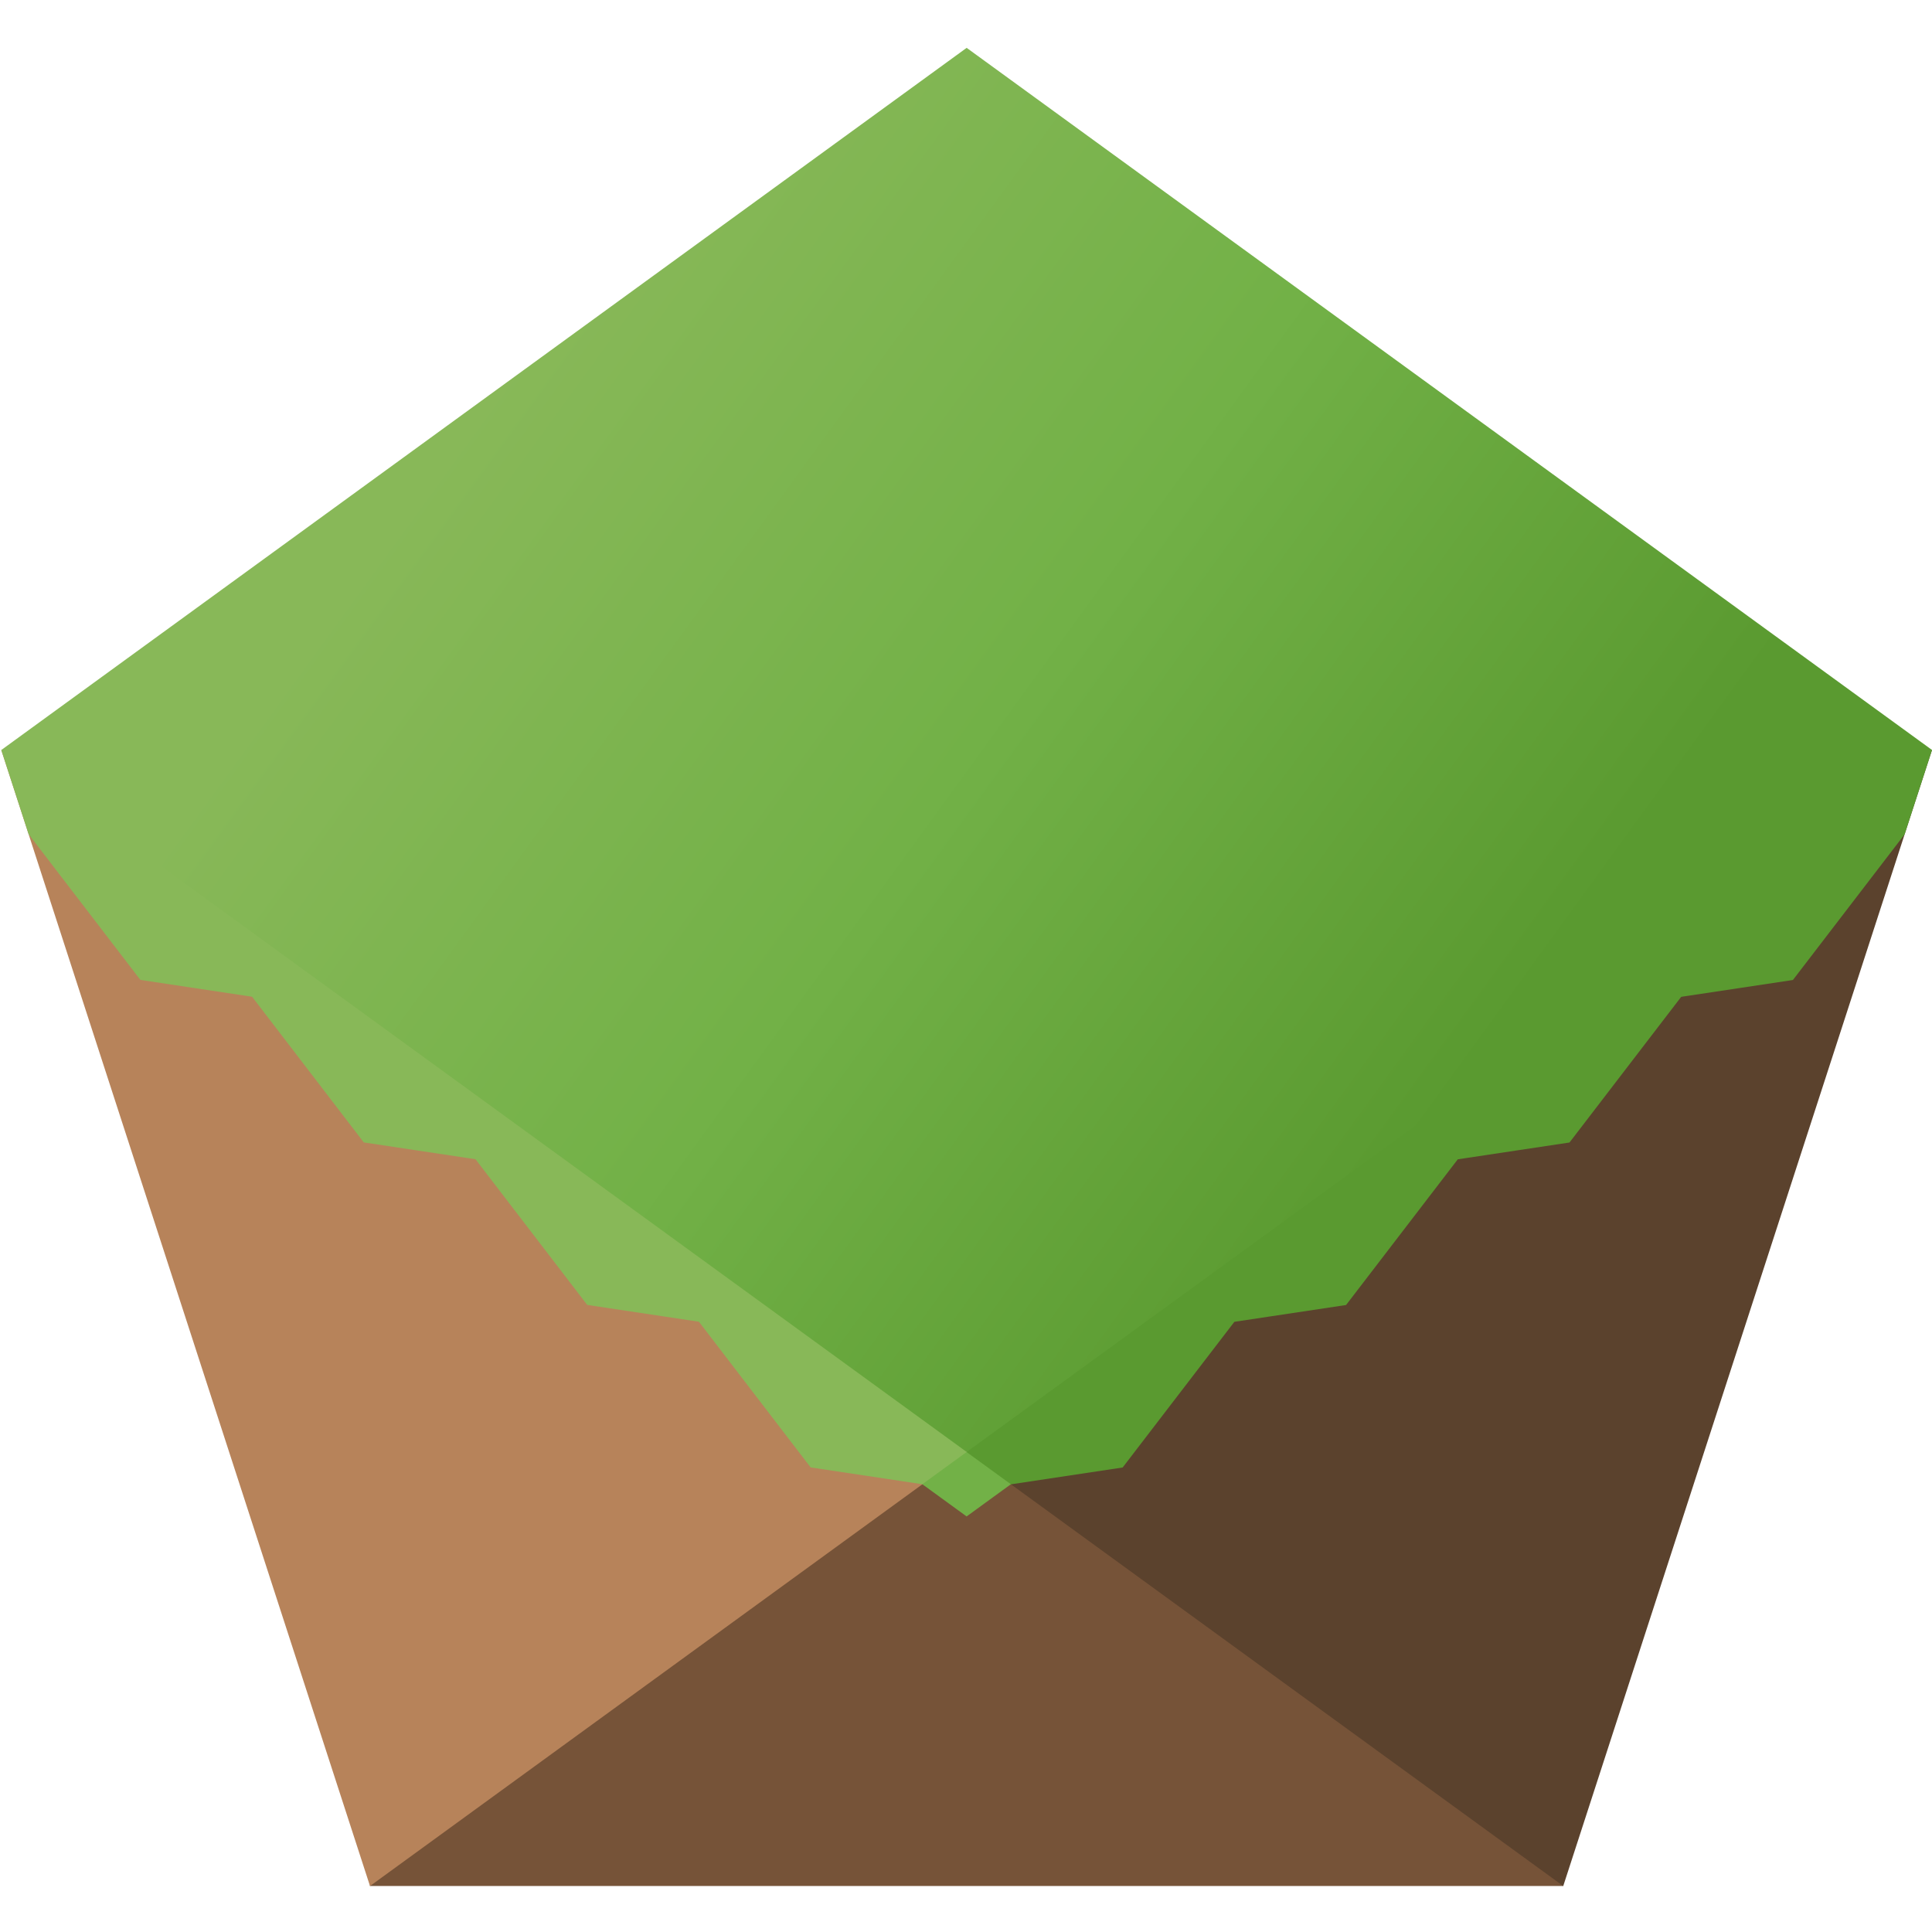
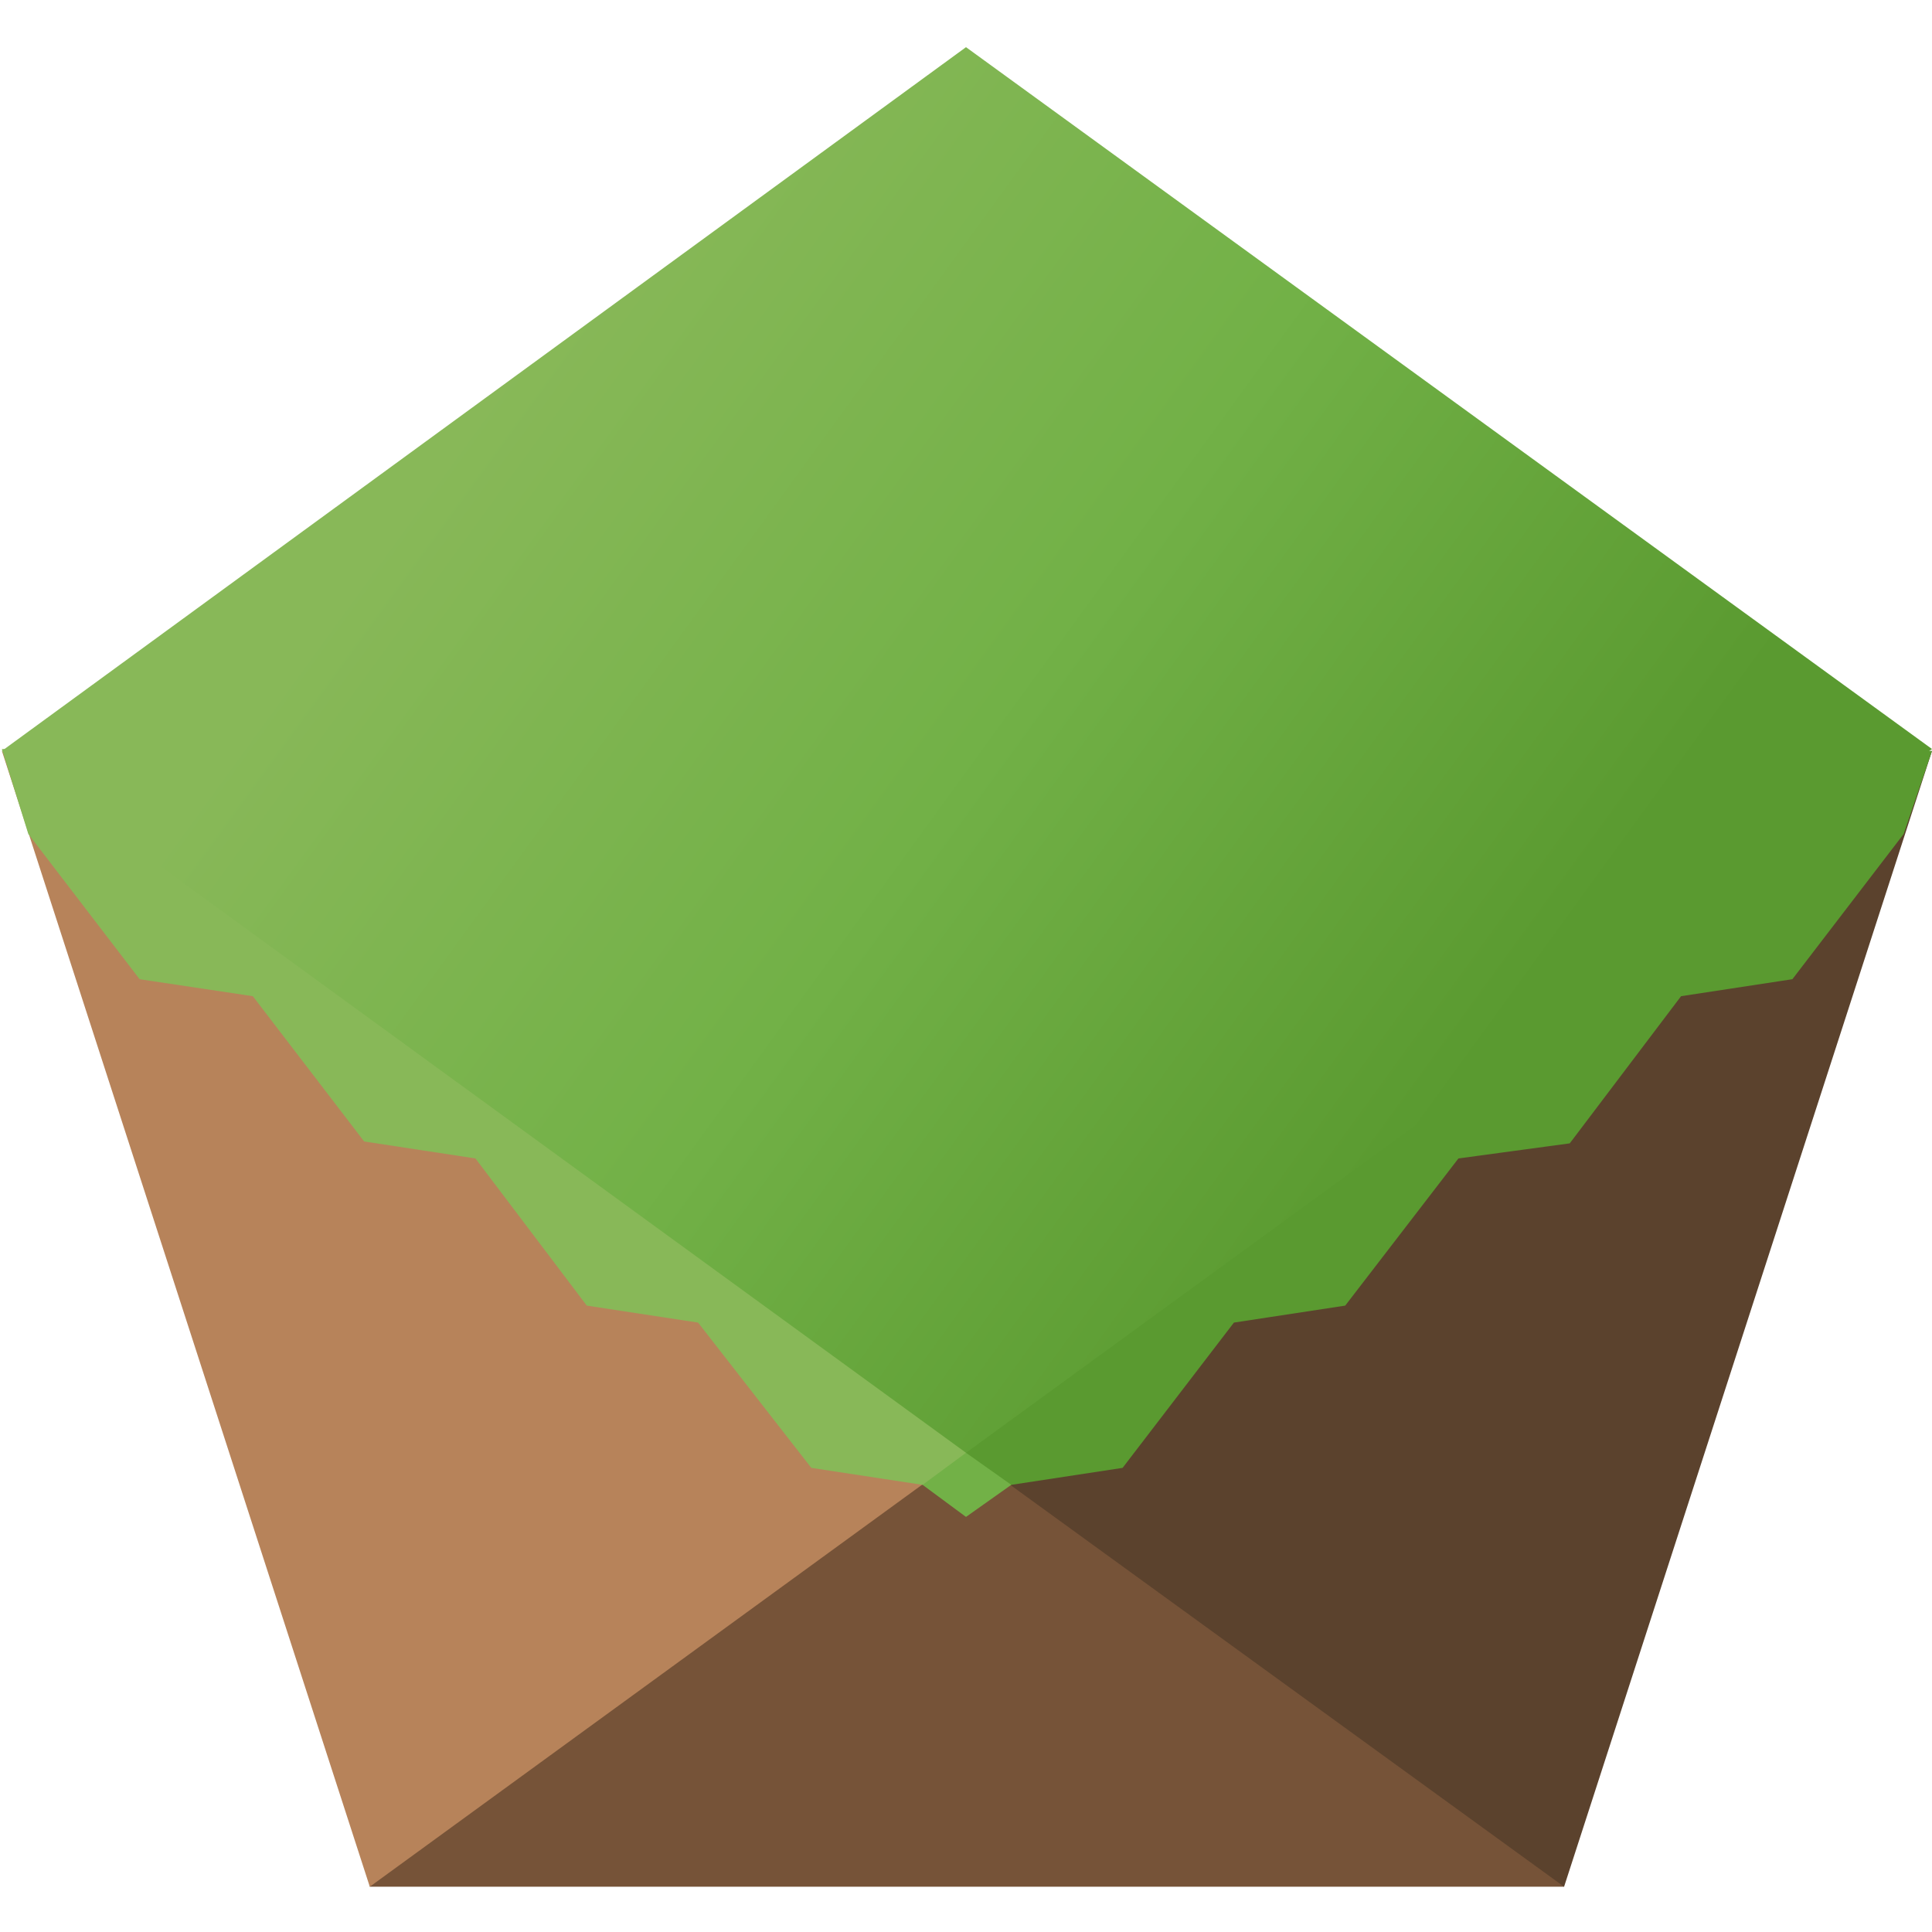
- <svg xmlns="http://www.w3.org/2000/svg" version="1.1" id="Layer_1" x="0px" y="0px" viewBox="0 0 1024 1024" style="enable-background:new 0 0 1024 1024;" xml:space="preserve">
-   <style type="text/css">
- 	.st0{fill:#765338;}
- 	.st1{fill:#B7835A;}
- 	.st2{fill:#5B422D;}
- 	.st3{fill:#72B147;}
- 	.st4{fill:#5A9A30;}
- 	.st5{fill:#88B858;}
- 	.st6{fill:url(#SVGID_1_);}
- 	.st7{fill:none;}
- </style>
-   <path class="st0" d="M196.1,999.62c0,0,0-230,316.23-230c316.31,0,316.23,230,316.23,230H196.1z" />
-   <path class="st1" d="M512.34,769.64l-316.23,230L0.67,397.51L512.34,769.64z" />
-   <path class="st2" d="M512.34,769.64L1024,397.51L828.55,999.63L512.34,769.64z" />
-   <path class="st3" d="M535.8,786.67l-23.47,17.07l-23.48-17.07c0-17.07,23.48-17.07,23.48-17.07S535.8,769.61,535.8,786.67z" />
-   <path class="st4" d="M512.34,769.64c0,0,0-372.13,511.66-372.13l-14.51,44.7l-59.21,77.21l-59.21,8.92l-59.2,77.21l-59.21,8.91  l-59.21,77.22l-59.21,8.91l-59.21,77.21l-59.2,8.92L512.34,769.64z" />
-   <path class="st5" d="M488.85,786.67l-59.2-8.91l-59.21-77.22l-59.21-8.91l-59.21-77.21l-59.21-8.92l-59.2-77.21l-59.21-8.92  l-59.21-77.21l-14.51-44.7c511.66,0,511.66,372.13,511.66,372.13L488.85,786.67z" />
-   <linearGradient id="SVGID_1_" gradientUnits="userSpaceOnUse" x1="35.226" y1="995.798" x2="108.843" y2="942.309" gradientTransform="matrix(6.95 0 0 -6.9572 11.676 7139.371)">
-     <stop offset="0" style="stop-color:#88B858" />
-     <stop offset="0.5" style="stop-color:#72B147" />
-     <stop offset="1" style="stop-color:#5A9A30" />
+ <svg xmlns="http://www.w3.org/2000/svg" xml:space="preserve" viewBox="0 0 1024 1024">
+   <path fill="#765338" d="M196 1000s0-230 316-230c317 0 317 230 317 230H196z" />
+   <path fill="#b7835a" d="m512 770-316 230L1 398l511 372z" />
+   <path fill="#5b422d" d="m512 770 512-372-195 602-317-230z" />
+   <path fill="#72b147" d="m536 787-24 17-23-17c0-17 23-17 23-17s24 0 24 17z" />
+   <path fill="#5a9a30" d="M512 770s0-372 512-372l-15 44-59 77-59 9-59 78-59 8-60 78-59 9-59 77-59 9-24-17z" />
+   <path fill="#88b858" d="m489 787-59-9-60-77-59-9-59-78-59-9-59-77-60-9-59-77-14-45c511 0 511 373 511 373l-23 17z" />
+   <linearGradient id="a" x1="35.2" x2="108.8" y1="995.8" y2="942.3" gradientTransform="matrix(6.95 0 0 -6.9572 12 7139)" gradientUnits="userSpaceOnUse">
+     <stop offset="0" stop-color="#88b858" />
+     <stop offset=".5" stop-color="#72b147" />
+     <stop offset="1" stop-color="#5a9a30" />
  </linearGradient>
-   <path class="st6" d="M0.72,397.5l511.64,372.07l511.64-372.07L512.35,25.36L0.72,397.5z" />
-   <path class="st7" d="M15.17,442.18L0.67,397.47l511.66,372.15L1024,397.48l-14.51,44.71L512.34,803.75L15.17,442.18z" />
+   <path fill="url(#a)" d="m1 398 511 372 512-373L512 25 1 398z" />
+   <path fill="none" d="M15 442 1 397l511 373 512-373-15 45-497 362L15 442z" />
</svg>
